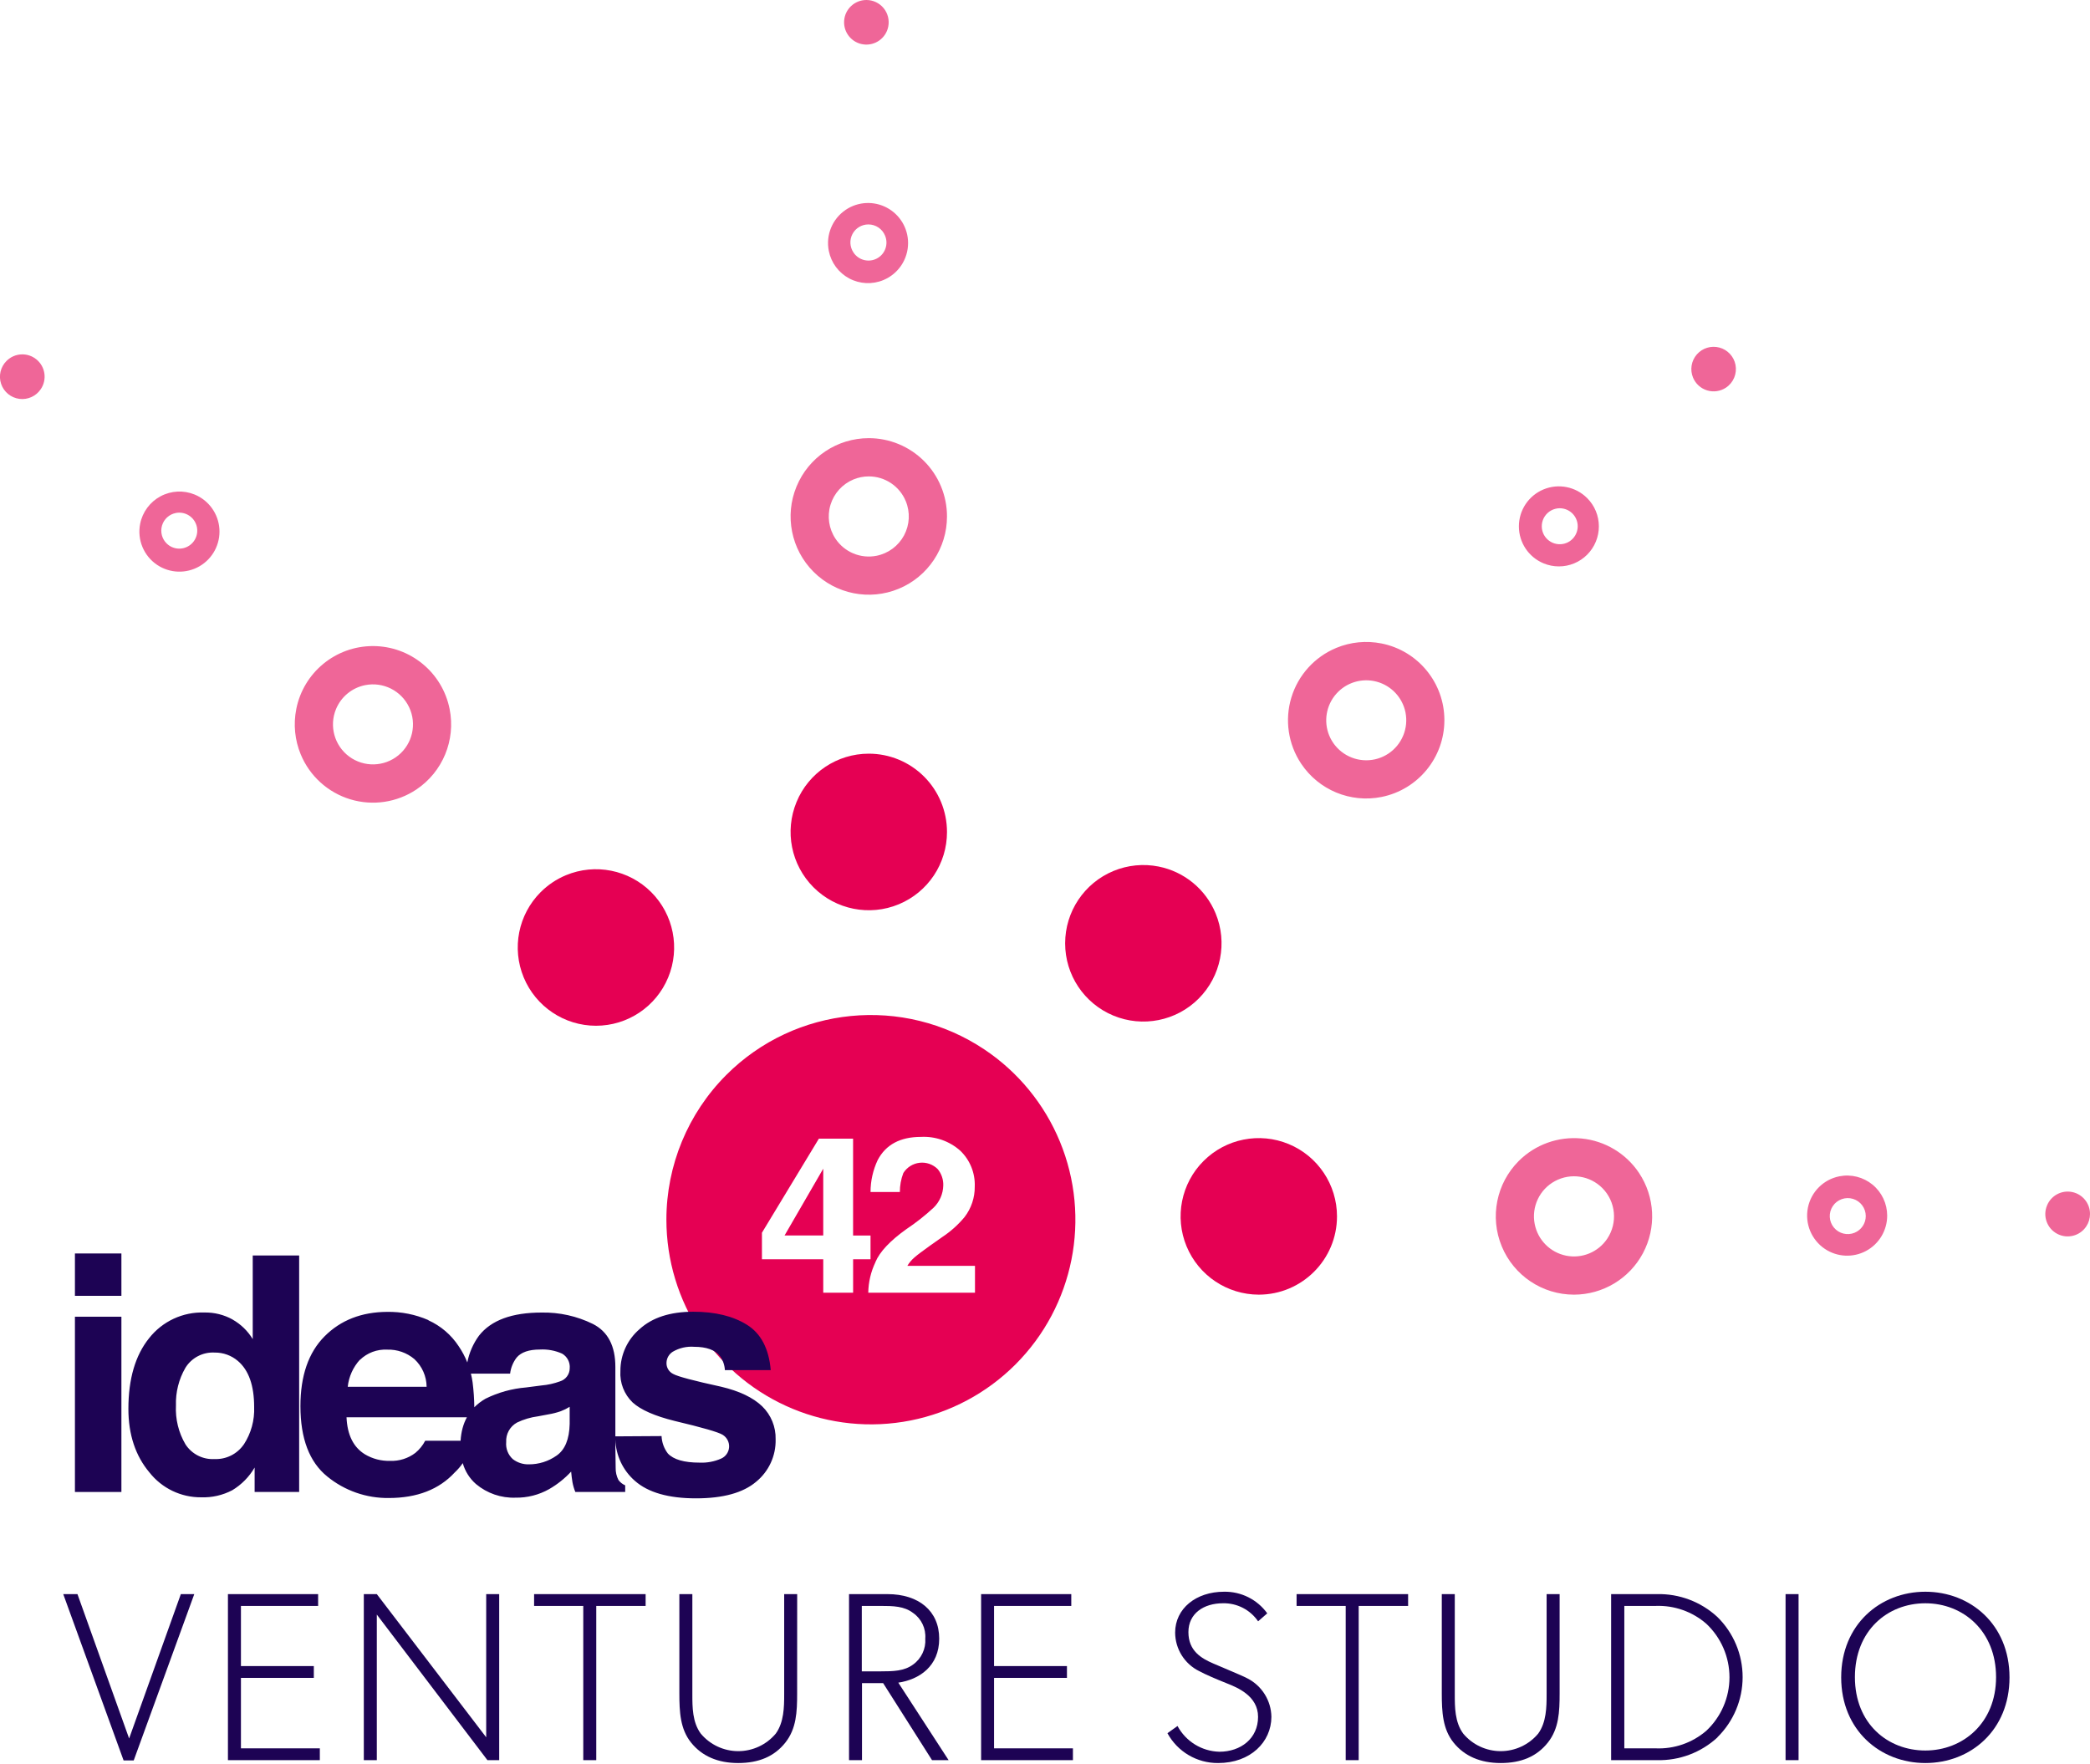
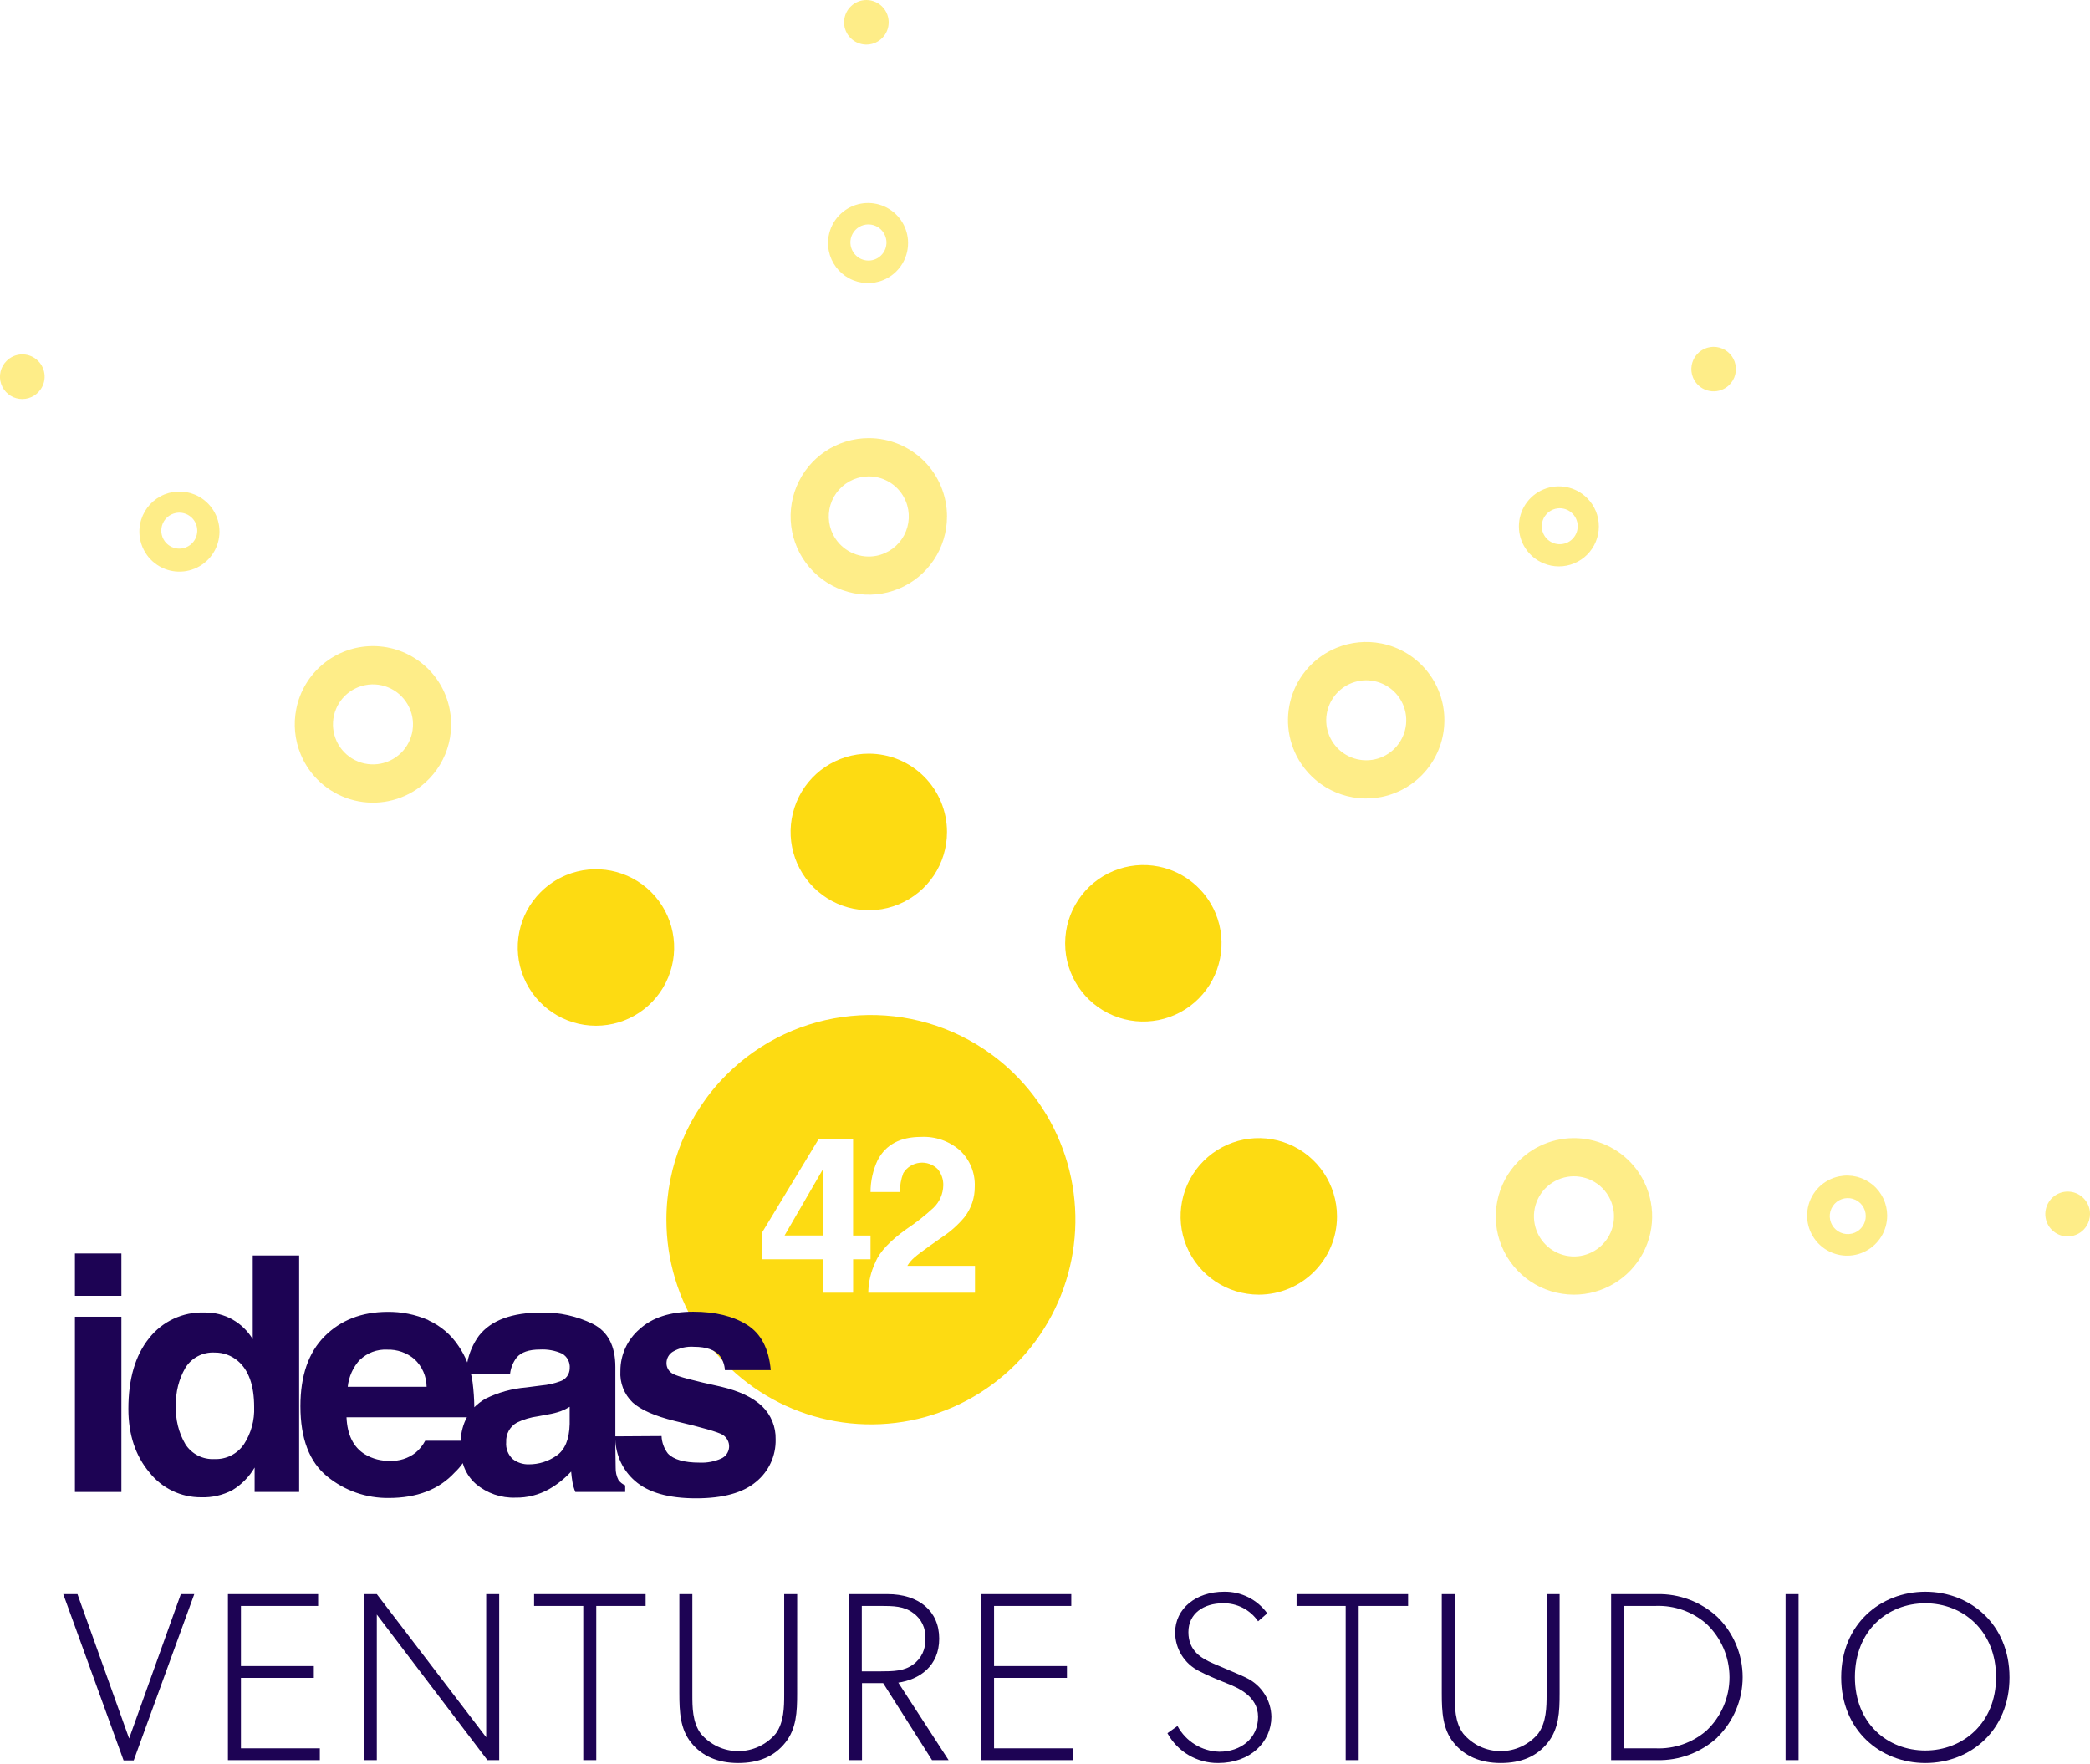
<svg xmlns="http://www.w3.org/2000/svg" fill="none" viewBox="0 0 160 135">
-   <path fill="#E50053" d="M66.51 57.696a5.983 5.983 0 00-5.531 3.699 5.997 5.997 0 001.298 6.53 5.984 5.984 0 0010.22-4.237c0-1.59-.631-3.114-1.754-4.237a5.984 5.984 0 00-4.233-1.755zM88.696 66.336a5.985 5.985 0 014.364 3.583 5.997 5.997 0 01-1.299 6.53 5.985 5.985 0 01-10.219-4.236 5.995 5.995 0 013.696-5.536 5.98 5.98 0 013.458-.341zM63.023 94.578v-5.111l-2.96 5.111h2.96z" />
-   <path fill="#E50053" fill-rule="evenodd" d="M75.368 80.345a15.645 15.645 0 00-19.767 1.946 15.668 15.668 0 00-4.585 11.078c0 3.099.917 6.129 2.637 8.706a15.655 15.655 0 0016.07 6.665 15.65 15.65 0 008.016-4.287 15.673 15.673 0 003.395-17.076 15.665 15.665 0 00-5.766-7.032zm-8.35 16.27c.332-.788 1.118-1.626 2.358-2.512a16.77 16.77 0 002.088-1.644c.464-.447.733-1.06.748-1.704a1.873 1.873 0 00-.42-1.25 1.691 1.691 0 00-2.637.295 3.987 3.987 0 00-.266 1.453h-2.245c0-.845.187-1.68.547-2.445.62-1.184 1.726-1.775 3.315-1.775a4.2 4.2 0 012.993 1.044 3.6 3.6 0 011.123 2.76 3.746 3.746 0 01-.786 2.34 7.783 7.783 0 01-1.695 1.517l-.936.66c-.583.419-.984.715-1.193.902a2.62 2.62 0 00-.55.648h5.178v2.056H66.47c.013-.81.2-1.607.55-2.337v-.008zm-.374-.213H65.31v2.558h-2.286v-2.558H58.33V94.37l4.359-7.201h2.619v7.414h1.335v1.82z" clip-rule="evenodd" />
-   <path fill="#E50053" d="M102.354 93.118a5.994 5.994 0 00-3.696-5.536 5.981 5.981 0 00-6.524 1.3 5.993 5.993 0 004.233 10.228 5.993 5.993 0 005.987-5.992zM41.389 68.297a5.993 5.993 0 004.234 10.228 5.982 5.982 0 005.53-3.698 5.998 5.998 0 00-1.297-6.53 5.987 5.987 0 00-6.525-1.299 5.987 5.987 0 00-1.942 1.3z" />
-   <path fill="#E50053" opacity="0.6" d="M66.326 0A1.705 1.705 0 0168 2.04 1.707 1.707 0 1166.326 0zM132.86 27.923a1.706 1.706 0 10-3.249.986 1.708 1.708 0 002.523.765 1.708 1.708 0 00.726-1.75zM.501 27.63a1.706 1.706 0 012.625 2.155A1.707 1.707 0 11.501 27.63z" />
-   <path fill="#E50053" opacity="0.6" fill-rule="evenodd" d="M10.73 40.097a3.067 3.067 0 014.178-2.236 3.067 3.067 0 11-2.875 5.385 3.066 3.066 0 01-1.303-3.15zm2.726-.825a1.377 1.377 0 00-.705 2.325 1.377 1.377 0 10.705-2.325zM22.68 54.285a5.984 5.984 0 0111.742 0 5.997 5.997 0 01-2.544 6.152 5.983 5.983 0 01-8.857-2.69 5.996 5.996 0 01-.34-3.462zm5.276-1.835a3.06 3.06 0 00-2.232 1.832 3.063 3.063 0 102.232-1.832zM121.503 38.13a3.059 3.059 0 00-5.224 2.166 3.06 3.06 0 001.889 2.83 3.058 3.058 0 004-1.657 3.065 3.065 0 000-2.346 3.054 3.054 0 00-.665-.994zm-1.122 1.183a1.381 1.381 0 01-.21 2.12 1.38 1.38 0 01-2.037-.619 1.381 1.381 0 011.272-1.906 1.38 1.38 0 01.975.405zM105.758 49.258a5.985 5.985 0 014.817 5.877 5.994 5.994 0 01-4.817 5.876 5.981 5.981 0 01-6.147-2.547 5.995 5.995 0 012.688-8.865 5.98 5.98 0 013.459-.34zm1.839 5.279a3.064 3.064 0 10-5.837 1.772 3.067 3.067 0 002.831 1.894 3.061 3.061 0 002.832-1.894c.232-.56.292-1.177.174-1.772zM64.75 16.058a3.063 3.063 0 014.768 2.546 3.07 3.07 0 01-1.889 2.836 3.062 3.062 0 01-4.18-2.232 3.069 3.069 0 011.302-3.15zm2.5 1.359a1.376 1.376 0 00-.763-.236h-.007a1.376 1.376 0 00-1.145 2.143 1.376 1.376 0 002.42-1.287 1.377 1.377 0 00-.505-.62zM66.51 33.542a5.982 5.982 0 00-5.53 3.699 5.996 5.996 0 001.297 6.53 5.985 5.985 0 0010.22-4.237c0-1.59-.631-3.113-1.754-4.237a5.984 5.984 0 00-4.233-1.755zm0 2.928a3.062 3.062 0 012.831 1.895 3.069 3.069 0 01-2.236 4.181 3.061 3.061 0 01-3.145-1.307 3.07 3.07 0 011.378-4.536 3.06 3.06 0 011.172-.233zM125.474 89.79a5.994 5.994 0 01-4.977 9.32 5.983 5.983 0 01-5.531-3.7 5.997 5.997 0 011.298-6.529 5.985 5.985 0 019.21.908zm-2.429 5.032a3.074 3.074 0 00-.38-3.874 3.065 3.065 0 00-5.174 2.768 3.07 3.07 0 002.408 2.41 3.06 3.06 0 003.146-1.304zM144.473 93.062a3.067 3.067 0 00-3.66-3.012 3.062 3.062 0 00-2.41 2.408 3.073 3.073 0 001.302 3.15 3.063 3.063 0 004.768-2.546zm-1.639.034a1.381 1.381 0 01-.85 1.273 1.378 1.378 0 11.85-1.273z" clip-rule="evenodd" />
-   <path fill="#E50053" opacity="0.6" d="M159.713 93.887c.188-.282.288-.614.287-.953a1.708 1.708 0 00-3.289-.653 1.71 1.71 0 003.002 1.606z" />
+   <path fill="#fddb12" d="M66.51 57.696a5.983 5.983 0 00-5.531 3.699 5.997 5.997 0 001.298 6.53 5.984 5.984 0 0010.22-4.237c0-1.59-.631-3.114-1.754-4.237a5.984 5.984 0 00-4.233-1.755zM88.696 66.336a5.985 5.985 0 014.364 3.583 5.997 5.997 0 01-1.299 6.53 5.985 5.985 0 01-10.219-4.236 5.995 5.995 0 013.696-5.536 5.98 5.98 0 013.458-.341zM63.023 94.578v-5.111l-2.96 5.111h2.96z" />
+   <path fill="#fddb12" fill-rule="evenodd" d="M75.368 80.345a15.645 15.645 0 00-19.767 1.946 15.668 15.668 0 00-4.585 11.078c0 3.099.917 6.129 2.637 8.706a15.655 15.655 0 0016.07 6.665 15.65 15.65 0 008.016-4.287 15.673 15.673 0 003.395-17.076 15.665 15.665 0 00-5.766-7.032zm-8.35 16.27c.332-.788 1.118-1.626 2.358-2.512a16.77 16.77 0 002.088-1.644c.464-.447.733-1.06.748-1.704a1.873 1.873 0 00-.42-1.25 1.691 1.691 0 00-2.637.295 3.987 3.987 0 00-.266 1.453h-2.245c0-.845.187-1.68.547-2.445.62-1.184 1.726-1.775 3.315-1.775a4.2 4.2 0 012.993 1.044 3.6 3.6 0 011.123 2.76 3.746 3.746 0 01-.786 2.34 7.783 7.783 0 01-1.695 1.517l-.936.66c-.583.419-.984.715-1.193.902a2.62 2.62 0 00-.55.648h5.178v2.056H66.47c.013-.81.2-1.607.55-2.337v-.008zm-.374-.213H65.31v2.558h-2.286v-2.558H58.33V94.37l4.359-7.201h2.619v7.414h1.335v1.82z" clip-rule="evenodd" />
+   <path fill="#fddb12" d="M102.354 93.118a5.994 5.994 0 00-3.696-5.536 5.981 5.981 0 00-6.524 1.3 5.993 5.993 0 004.233 10.228 5.993 5.993 0 005.987-5.992zM41.389 68.297a5.993 5.993 0 004.234 10.228 5.982 5.982 0 005.53-3.698 5.998 5.998 0 00-1.297-6.53 5.987 5.987 0 00-6.525-1.299 5.987 5.987 0 00-1.942 1.3z" />
+   <path fill="#fddb12" opacity="0.5" d="M66.326 0A1.705 1.705 0 0168 2.04 1.707 1.707 0 1166.326 0zM132.86 27.923a1.706 1.706 0 10-3.249.986 1.708 1.708 0 002.523.765 1.708 1.708 0 00.726-1.75zM.501 27.63a1.706 1.706 0 012.625 2.155A1.707 1.707 0 11.501 27.63z" />
+   <path fill="#fddb12" opacity="0.5" fill-rule="evenodd" d="M10.73 40.097a3.067 3.067 0 014.178-2.236 3.067 3.067 0 11-2.875 5.385 3.066 3.066 0 01-1.303-3.15zm2.726-.825a1.377 1.377 0 00-.705 2.325 1.377 1.377 0 10.705-2.325zM22.68 54.285a5.984 5.984 0 0111.742 0 5.997 5.997 0 01-2.544 6.152 5.983 5.983 0 01-8.857-2.69 5.996 5.996 0 01-.34-3.462zm5.276-1.835a3.06 3.06 0 00-2.232 1.832 3.063 3.063 0 102.232-1.832zM121.503 38.13a3.059 3.059 0 00-5.224 2.166 3.06 3.06 0 001.889 2.83 3.058 3.058 0 004-1.657 3.065 3.065 0 000-2.346 3.054 3.054 0 00-.665-.994zm-1.122 1.183a1.381 1.381 0 01-.21 2.12 1.38 1.38 0 01-2.037-.619 1.381 1.381 0 011.272-1.906 1.38 1.38 0 01.975.405zM105.758 49.258a5.985 5.985 0 014.817 5.877 5.994 5.994 0 01-4.817 5.876 5.981 5.981 0 01-6.147-2.547 5.995 5.995 0 012.688-8.865 5.98 5.98 0 013.459-.34zm1.839 5.279a3.064 3.064 0 10-5.837 1.772 3.067 3.067 0 002.831 1.894 3.061 3.061 0 002.832-1.894c.232-.56.292-1.177.174-1.772zM64.75 16.058a3.063 3.063 0 014.768 2.546 3.07 3.07 0 01-1.889 2.836 3.062 3.062 0 01-4.18-2.232 3.069 3.069 0 011.302-3.15zm2.5 1.359a1.376 1.376 0 00-.763-.236h-.007a1.376 1.376 0 00-1.145 2.143 1.376 1.376 0 002.42-1.287 1.377 1.377 0 00-.505-.62zM66.51 33.542a5.982 5.982 0 00-5.53 3.699 5.996 5.996 0 001.297 6.53 5.985 5.985 0 0010.22-4.237c0-1.59-.631-3.113-1.754-4.237a5.984 5.984 0 00-4.233-1.755zm0 2.928a3.062 3.062 0 012.831 1.895 3.069 3.069 0 01-2.236 4.181 3.061 3.061 0 01-3.145-1.307 3.07 3.07 0 011.378-4.536 3.06 3.06 0 011.172-.233zM125.474 89.79a5.994 5.994 0 01-4.977 9.32 5.983 5.983 0 01-5.531-3.7 5.997 5.997 0 011.298-6.529 5.985 5.985 0 019.21.908zm-2.429 5.032a3.074 3.074 0 00-.38-3.874 3.065 3.065 0 00-5.174 2.768 3.07 3.07 0 002.408 2.41 3.06 3.06 0 003.146-1.304zM144.473 93.062a3.067 3.067 0 00-3.66-3.012 3.062 3.062 0 00-2.41 2.408 3.073 3.073 0 001.302 3.15 3.063 3.063 0 004.768-2.546zm-1.639.034a1.381 1.381 0 01-.85 1.273 1.378 1.378 0 11.85-1.273z" clip-rule="evenodd" />
+   <path fill="#fddb12" opacity="0.5" d="M159.713 93.887c.188-.282.288-.614.287-.953a1.708 1.708 0 00-3.289-.653 1.71 1.71 0 003.002 1.606z" />
  <path fill="#1D0354" d="M5.736 99.2h3.558v-3.243H5.736V99.2zM9.294 100.799H5.736v13.417h3.558v-13.417z" />
  <path fill="#1D0354" fill-rule="evenodd" d="M17.806 101.016a4.262 4.262 0 011.542 1.498V96.11h3.554v18.106h-3.409v-1.872a4.904 4.904 0 01-1.71 1.737 4.774 4.774 0 01-2.387.543 4.99 4.99 0 01-3.954-1.902c-1.07-1.27-1.613-2.899-1.613-4.868 0-2.292.528-4.095 1.583-5.408a5.155 5.155 0 014.231-1.97 4.289 4.289 0 012.163.536v.004zm.864 9.556c.553-.85.827-1.851.786-2.864 0-1.641-.414-2.814-1.242-3.52a2.681 2.681 0 00-1.774-.645 2.471 2.471 0 00-2.245 1.165 5.406 5.406 0 00-.725 2.887 5.344 5.344 0 00.73 2.977 2.48 2.48 0 002.222 1.124 2.59 2.59 0 002.245-1.124h.003zM32.795 101.072a5.47 5.47 0 012.32 1.985c.265.39.486.807.66 1.242a5.118 5.118 0 01.892-2.047c.928-1.184 2.527-1.774 4.797-1.772a8.523 8.523 0 013.925.873c1.15.584 1.723 1.684 1.72 3.299v5.306l3.537-.022c.02.483.189.949.482 1.333.434.464 1.246.7 2.425.7a3.683 3.683 0 001.65-.307 1.026 1.026 0 00.613-.875 1.035 1.035 0 00-.493-.949c-.33-.204-1.553-.558-3.67-1.059-1.525-.377-2.599-.849-3.222-1.416a3.076 3.076 0 01-.936-2.415 4.195 4.195 0 011.463-3.195c.973-.891 2.345-1.336 4.116-1.336 1.676 0 3.048.334 4.116 1.003 1.067.669 1.672 1.825 1.814 3.468h-3.51a2.05 2.05 0 00-.373-1.075c-.375-.472-1.048-.711-1.976-.711a2.818 2.818 0 00-1.635.374 1.025 1.025 0 00-.486.835.912.912 0 00.52.873c.344.192 1.564.516 3.659.973 1.4.33 2.443.828 3.143 1.498a3.396 3.396 0 011.032 2.528 4.065 4.065 0 01-1.496 3.254c-.998.844-2.53 1.266-4.595 1.266-2.11 0-3.67-.446-4.68-1.337a4.357 4.357 0 01-1.497-3.169v.615c0 .427.007.944.022 1.55a1.94 1.94 0 00.214.937c.132.18.31.321.516.408v.509h-3.817a3.74 3.74 0 01-.22-.749 9.726 9.726 0 01-.101-.812c-.49.528-1.056.98-1.68 1.34a5.066 5.066 0 01-2.574.656 4.461 4.461 0 01-3.031-1.042 3.307 3.307 0 01-1.012-1.601 4.336 4.336 0 01-.612.71c-1.2 1.303-2.88 1.956-5.043 1.959a7.296 7.296 0 01-4.726-1.652c-1.362-1.106-2.044-2.898-2.047-5.377 0-2.327.616-4.11 1.849-5.348 1.232-1.238 2.83-1.862 4.793-1.872a7.601 7.601 0 013.154.629v.015zm2.465 9.223c.041-.683.203-1.283.484-1.797h-9.216c.06 1.344.523 2.288 1.403 2.831.584.35 1.257.525 1.938.505a2.99 2.99 0 001.934-.614c.308-.256.562-.57.748-.925h2.709zm1.05-2.562c.244-.249.53-.469.858-.658a8.59 8.59 0 013.102-.861l1.194-.154c.48-.041.95-.146 1.403-.311a1.052 1.052 0 00.748-1 1.18 1.18 0 00-.58-1.123 3.651 3.651 0 00-1.702-.315c-.838 0-1.433.203-1.781.614a2.527 2.527 0 00-.501 1.233h-3c.055.221.099.446.13.673a16.6 16.6 0 01.13 1.902zm-8.754-3.647a3.651 3.651 0 00-.935 2.079h6.039a2.93 2.93 0 00-.935-2.12 3.074 3.074 0 00-2.084-.726 2.788 2.788 0 00-2.088.786l.003-.019zm15.375 3.947c.237-.09.465-.203.68-.337v1.315c-.027 1.173-.362 1.981-1.006 2.423-.62.437-1.36.669-2.118.666a1.926 1.926 0 01-1.23-.4 1.567 1.567 0 01-.506-1.3 1.607 1.607 0 01.827-1.498 5.29 5.29 0 011.613-.479l.8-.15c.32-.054.634-.134.94-.24z" clip-rule="evenodd" />
  <path fill="#1D0354" d="M93.258 134.966a4.372 4.372 0 01-3.884-2.284l.771-.551a3.744 3.744 0 003.203 1.97c1.639 0 2.963-1.015 2.963-2.67 0-1.61-1.6-2.249-2.365-2.555l-.063-.025c-.737-.296-1.564-.644-2.08-.922a3.306 3.306 0 01-1.84-2.947c-.001-1.842 1.6-3.13 3.74-3.13a3.992 3.992 0 013.312 1.655l-.7.61a3.188 3.188 0 00-1.169-1.031 3.188 3.188 0 00-1.517-.351c-1.47 0-2.65.772-2.65 2.21s.992 2.007 1.894 2.397c.263.113.57.244.881.375.753.32 1.526.647 1.738.767a3.365 3.365 0 011.84 2.947c-.007 1.932-1.608 3.535-4.074 3.535zM14.873 122.035l-4.636 12.732h-.775l-4.62-12.732H5.93l3.955 11.051 3.959-11.051h1.029zM17.45 134.745h7.035v-.903h-6.04v-5.396h5.58v-.902h-5.58v-4.606h5.909v-.903H17.45v12.71zM37.315 134.745h.901v-12.71h-.995v10.961l-8.374-10.961h-.995v12.71h.995V123.6l8.468 11.145zM45.647 122.938h3.779v-.903h-8.538v.903h3.764v11.807h.995v-11.807zM60.123 133.401c.846-1.068.902-2.341.902-3.775l.003-7.591h-.995v7.681c0 .97-.019 2.131-.643 2.996a3.746 3.746 0 01-2.872 1.344 3.743 3.743 0 01-2.872-1.344c-.643-.877-.643-2.038-.643-2.996v-7.681h-.995v7.591c0 1.442.067 2.741.898 3.775.83 1.033 2.039 1.565 3.606 1.565 1.568 0 2.765-.498 3.611-1.565z" />
  <path fill="#1D0354" fill-rule="evenodd" d="M71.351 134.745h1.269l-3.85-5.932c1.601-.239 3.131-1.251 3.131-3.37 0-2.12-1.567-3.408-3.958-3.408h-2.945v12.71h.992v-5.894h1.62l3.741 5.894zm-3.977-11.807c1.025 0 1.841.018 2.522.535a2.194 2.194 0 01.939 1.97 2.247 2.247 0 01-.94 1.988c-.68.498-1.507.517-2.52.517h-1.4v-5.01h1.4z" clip-rule="evenodd" />
  <path fill="#1D0354" d="M75.108 134.745h7.03v-.903H76.1v-5.396h5.58v-.902h-5.58v-4.606h5.912v-.903h-6.903v12.71zM107.798 122.938h-3.783v11.807h-.995v-11.807h-3.76v-.903h8.538v.903zM119.397 129.626c0 1.434-.056 2.707-.902 3.775-.846 1.067-2.043 1.565-3.607 1.565s-2.78-.532-3.611-1.565c-.83-1.034-.901-2.333-.901-3.775v-7.591h.995v7.681c0 .958 0 2.119.644 2.996a3.745 3.745 0 002.871 1.344 3.741 3.741 0 002.872-1.344c.625-.865.643-2.026.643-2.996v-7.681h.996v7.591z" />
  <path fill="#1D0354" fill-rule="evenodd" d="M131.489 132.996a6.585 6.585 0 01-4.65 1.749h-3.499v-12.71h3.499a6.586 6.586 0 014.635 1.749 6.454 6.454 0 010 9.212h.015zm-.864-8.695a5.584 5.584 0 00-3.865-1.363h-2.41v10.904h2.41a5.575 5.575 0 003.865-1.344 5.611 5.611 0 001.775-4.099 5.625 5.625 0 00-1.775-4.098z" clip-rule="evenodd" />
  <path fill="#1D0354" d="M137.689 134.745h-.995v-12.71h.995v12.71z" />
  <path fill="#1D0354" fill-rule="evenodd" d="M147.395 134.966c-3.443 0-6.443-2.505-6.443-6.557 0-4.052 2.993-6.557 6.443-6.557 3.449 0 6.443 2.505 6.443 6.557 0 4.052-2.982 6.557-6.443 6.557zm0-12.23c-2.889 0-5.392 2.082-5.392 5.654 0 3.573 2.522 5.617 5.392 5.617 2.869 0 5.414-2.097 5.414-5.617s-2.507-5.654-5.414-5.654z" clip-rule="evenodd" />
</svg>
